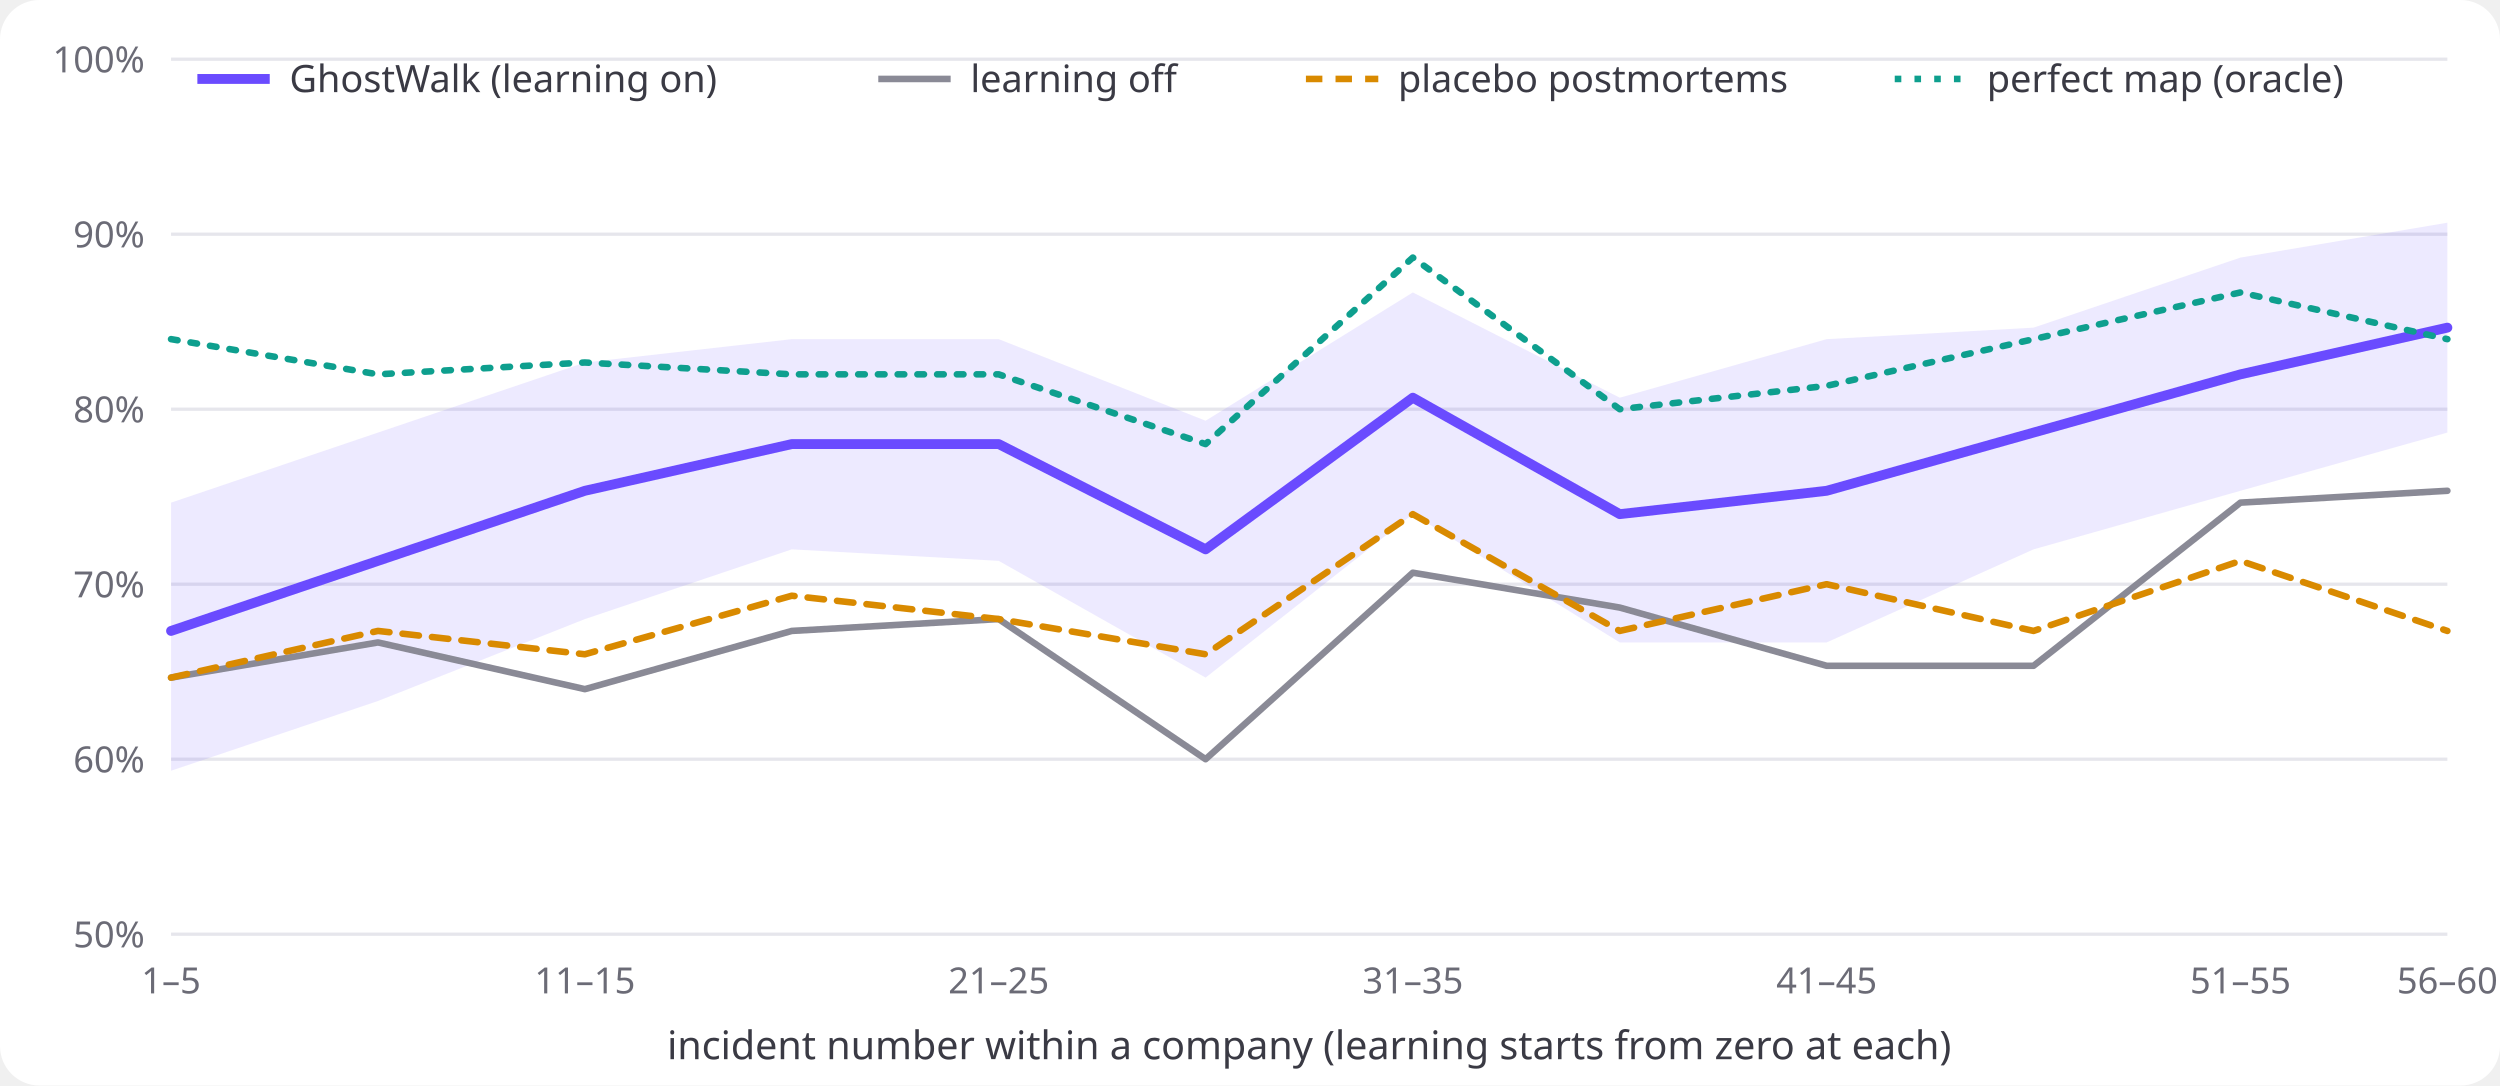
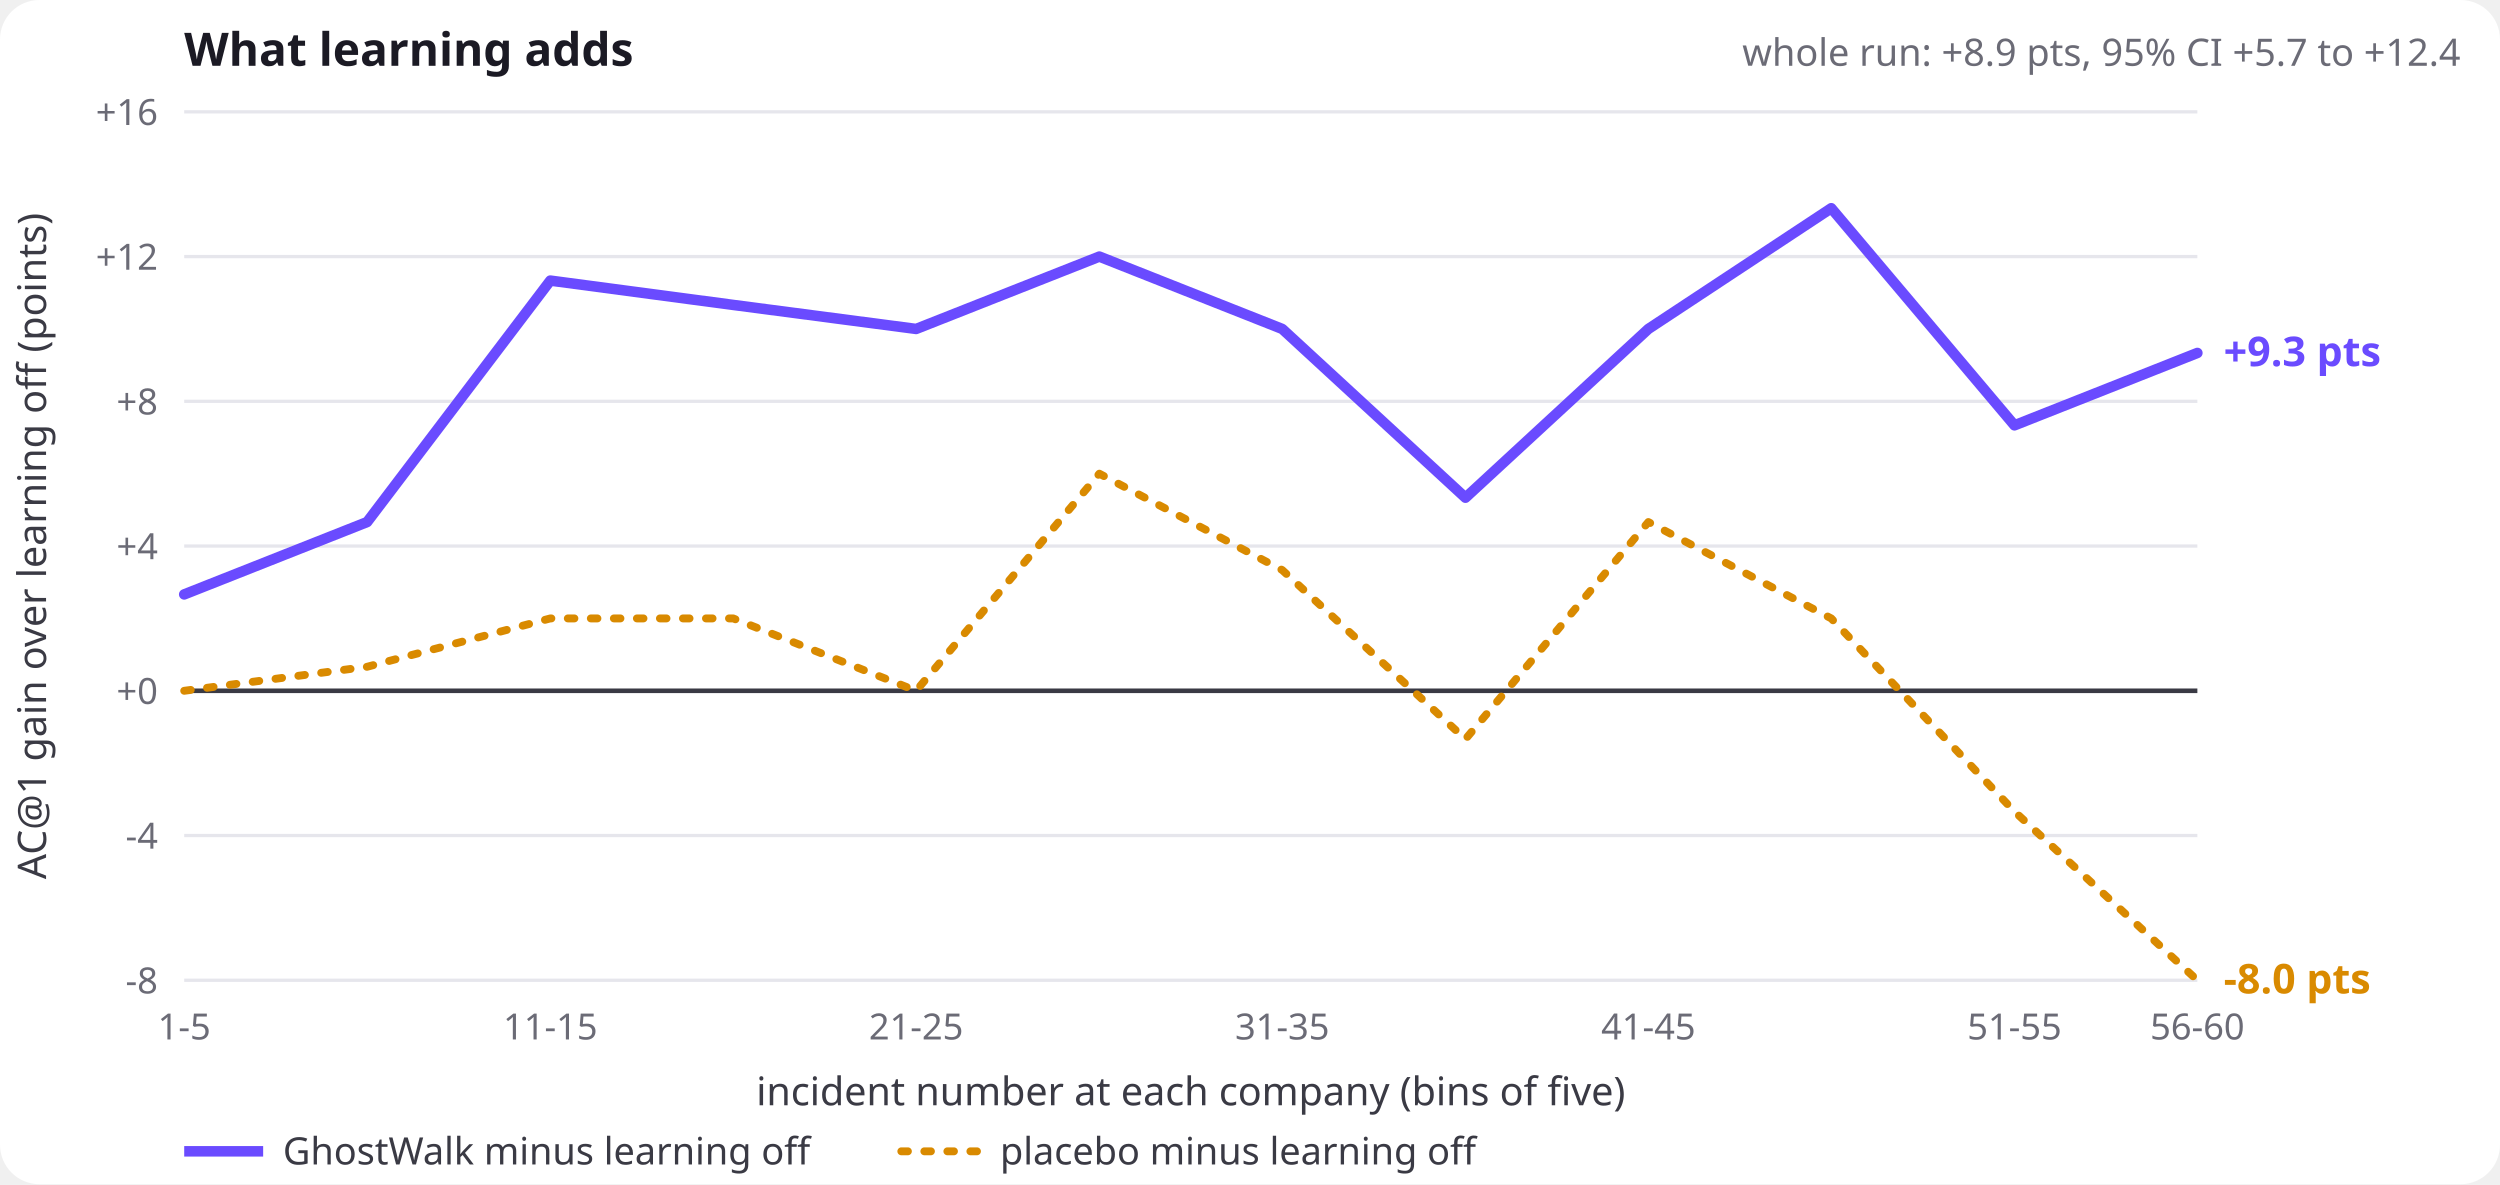
- <svg xmlns="http://www.w3.org/2000/svg" viewBox="0 0 760 330" role="img" aria-label="Top-1 accuracy by incident number: GhostWalk learns, the controls do not" font-family="system-ui, sans-serif">
-   <rect width="760" height="330" rx="12" fill="#ffffff" />
-   <line x1="52" x2="744" y1="284.0" y2="284.0" stroke="#E6E6EC" />
-   <text x="44" y="288.0" text-anchor="end" font-size="11" fill="#6B6B76">50%</text>
-   <line x1="52" x2="744" y1="230.8" y2="230.8" stroke="#E6E6EC" />
-   <text x="44" y="234.8" text-anchor="end" font-size="11" fill="#6B6B76">60%</text>
-   <line x1="52" x2="744" y1="177.6" y2="177.6" stroke="#E6E6EC" />
-   <text x="44" y="181.6" text-anchor="end" font-size="11" fill="#6B6B76">70%</text>
-   <line x1="52" x2="744" y1="124.4" y2="124.4" stroke="#E6E6EC" />
-   <text x="44" y="128.4" text-anchor="end" font-size="11" fill="#6B6B76">80%</text>
-   <line x1="52" x2="744" y1="71.2" y2="71.2" stroke="#E6E6EC" />
-   <text x="44" y="75.2" text-anchor="end" font-size="11" fill="#6B6B76">90%</text>
-   <line x1="52" x2="744" y1="18.0" y2="18.0" stroke="#E6E6EC" />
-   <text x="44" y="22.0" text-anchor="end" font-size="11" fill="#6B6B76">100%</text>
-   <polygon points="52.0,152.8 114.9,131.5 177.8,110.2 240.7,103.1 303.6,103.1 366.5,127.9 429.5,88.9 492.4,120.9 555.3,103.1 618.2,99.6 681.1,78.3 744.0,67.7 744.0,131.5 681.1,149.2 618.2,167.0 555.3,195.3 492.4,195.3 429.5,156.3 366.5,206.0 303.6,170.5 240.7,167.0 177.8,188.2 114.9,213.1 52.0,234.3" fill="#6A4BFF" opacity="0.12" />
-   <path d="M52.0,191.8 L114.9,170.5 L177.8,149.2 L240.7,135.0 L303.6,135.0 L366.5,167.0 L429.5,120.9 L492.4,156.3 L555.3,149.2 L618.2,131.5 L681.1,113.8 L744.0,99.6" fill="none" stroke="#6A4BFF" stroke-width="3.0" stroke-linecap="round" stroke-linejoin="round" />
-   <path d="M52.0,206.0 L114.9,195.3 L177.8,209.5 L240.7,191.8 L303.6,188.2 L366.5,230.8 L429.5,174.1 L492.4,184.7 L555.3,202.4 L618.2,202.4 L681.1,152.8 L744.0,149.2" fill="none" stroke="#8A8A96" stroke-width="2.0" stroke-linecap="round" stroke-linejoin="round" />
-   <path d="M52.0,206.0 L114.9,191.8 L177.8,198.9 L240.7,181.1 L303.6,188.2 L366.5,198.9 L429.5,156.3 L492.4,191.8 L555.3,177.6 L618.2,191.8 L681.1,170.5 L744.0,191.8" fill="none" stroke="#D98A00" stroke-width="2.0" stroke-linecap="round" stroke-linejoin="round" stroke-dasharray="5 4" />
-   <path d="M52.0,103.1 L114.9,113.8 L177.8,110.2 L240.7,113.8 L303.6,113.8 L366.5,135.0 L429.5,78.3 L492.4,124.4 L555.3,117.3 L618.2,103.1 L681.1,88.9 L744.0,103.1" fill="none" stroke="#0E9F8E" stroke-width="2.0" stroke-linecap="round" stroke-linejoin="round" stroke-dasharray="2 4" />
-   <text x="52.0" y="302" text-anchor="middle" font-size="11" fill="#6B6B76">1–5</text>
-   <text x="177.8" y="302" text-anchor="middle" font-size="11" fill="#6B6B76">11–15</text>
-   <text x="303.6" y="302" text-anchor="middle" font-size="11" fill="#6B6B76">21–25</text>
-   <text x="429.5" y="302" text-anchor="middle" font-size="11" fill="#6B6B76">31–35</text>
-   <text x="555.3" y="302" text-anchor="middle" font-size="11" fill="#6B6B76">41–45</text>
-   <text x="681.1" y="302" text-anchor="middle" font-size="11" fill="#6B6B76">51–55</text>
-   <text x="744.0" y="302" text-anchor="middle" font-size="11" fill="#6B6B76">56–60</text>
-   <text x="398" y="322" text-anchor="middle" font-size="12" fill="#3A3A44">incident number within a company (learning starts from zero at each)</text>
-   <line x1="60" x2="82" y1="24" y2="24" stroke="#6A4BFF" stroke-width="3.0" />
-   <text x="88" y="28" font-size="11.5" fill="#3A3A44">GhostWalk (learning on)</text>
-   <line x1="267" x2="289" y1="24" y2="24" stroke="#8A8A96" stroke-width="2.0" />
-   <text x="295" y="28" font-size="11.5" fill="#3A3A44">learning off</text>
-   <line x1="397" x2="419" y1="24" y2="24" stroke="#D98A00" stroke-width="2.0" stroke-dasharray="5 4" />
-   <text x="425" y="28" font-size="11.5" fill="#3A3A44">placebo postmortems</text>
-   <line x1="576" x2="598" y1="24" y2="24" stroke="#0E9F8E" stroke-width="2.0" stroke-dasharray="2 4" />
-   <text x="604" y="28" font-size="11.5" fill="#3A3A44">perfect map (oracle)</text>
+ <svg xmlns="http://www.w3.org/2000/svg" viewBox="0 0 760 360" role="img" aria-label="What learning adds: accuracy gain over learning off by incident number, GhostWalk against placebo postmortems" font-family="system-ui, sans-serif">
+   <rect width="760" height="360" rx="12" fill="#ffffff" />
+   <text x="56" y="20" font-size="14" font-weight="600" fill="#1B1A24">What learning adds</text>
+   <line x1="56" x2="668" y1="298.0" y2="298.0" stroke="#E6E6EC" stroke-width="1" />
+   <text x="48" y="302.0" text-anchor="end" font-size="11" fill="#6B6B76">-8</text>
+   <line x1="56" x2="668" y1="254.0" y2="254.0" stroke="#E6E6EC" stroke-width="1" />
+   <text x="48" y="258.0" text-anchor="end" font-size="11" fill="#6B6B76">-4</text>
+   <line x1="56" x2="668" y1="210.0" y2="210.0" stroke="#3A3A44" stroke-width="1.4" />
+   <text x="48" y="214.0" text-anchor="end" font-size="11" fill="#6B6B76">+0</text>
+   <line x1="56" x2="668" y1="166.0" y2="166.0" stroke="#E6E6EC" stroke-width="1" />
+   <text x="48" y="170.0" text-anchor="end" font-size="11" fill="#6B6B76">+4</text>
+   <line x1="56" x2="668" y1="122.0" y2="122.0" stroke="#E6E6EC" stroke-width="1" />
+   <text x="48" y="126.0" text-anchor="end" font-size="11" fill="#6B6B76">+8</text>
+   <line x1="56" x2="668" y1="78.0" y2="78.0" stroke="#E6E6EC" stroke-width="1" />
+   <text x="48" y="82.0" text-anchor="end" font-size="11" fill="#6B6B76">+12</text>
+   <line x1="56" x2="668" y1="34.0" y2="34.0" stroke="#E6E6EC" stroke-width="1" />
+   <text x="48" y="38.0" text-anchor="end" font-size="11" fill="#6B6B76">+16</text>
+   <text transform="translate(14 166) rotate(-90)" text-anchor="middle" font-size="12" fill="#3A3A44">AC@1 gain over learning off (points)</text>
+   <text x="56.0" y="316" text-anchor="middle" font-size="11" fill="#6B6B76">1-5</text>
+   <text x="167.3" y="316" text-anchor="middle" font-size="11" fill="#6B6B76">11-15</text>
+   <text x="278.5" y="316" text-anchor="middle" font-size="11" fill="#6B6B76">21-25</text>
+   <text x="389.8" y="316" text-anchor="middle" font-size="11" fill="#6B6B76">31-35</text>
+   <text x="501.1" y="316" text-anchor="middle" font-size="11" fill="#6B6B76">41-45</text>
+   <text x="612.4" y="316" text-anchor="middle" font-size="11" fill="#6B6B76">51-55</text>
+   <text x="668.0" y="316" text-anchor="middle" font-size="11" fill="#6B6B76">56-60</text>
+   <text x="362" y="336" text-anchor="middle" font-size="12" fill="#3A3A44">incident number at each company (bins of five)</text>
+   <path d="M56.0,180.7 L111.6,158.7 L167.3,85.3 L222.9,92.7 L278.5,100.0 L334.2,78.0 L389.8,100.0 L445.5,151.3 L501.1,100.0 L556.7,63.3 L612.4,129.3 L668.0,107.3" fill="none" stroke="#6A4BFF" stroke-width="3.2" stroke-linecap="round" stroke-linejoin="round" />
+   <text x="676.0" y="111.3" font-size="12.5" font-weight="600" fill="#6A4BFF">+9.3 pts</text>
+   <path d="M56.0,210.0 L111.6,202.7 L167.3,188.0 L222.9,188.0 L278.5,210.0 L334.2,144.0 L389.8,173.3 L445.5,224.7 L501.1,158.7 L556.7,188.0 L612.4,246.7 L668.0,298.0" fill="none" stroke="#D98A00" stroke-width="2.4" stroke-linecap="round" stroke-linejoin="round" stroke-dasharray="2 5" />
+   <text x="676.0" y="302.0" font-size="12.5" font-weight="600" fill="#D98A00">-8.0 pts</text>
+   <line x1="56" x2="80" y1="350" y2="350" stroke="#6A4BFF" stroke-width="3.2" />
+   <text x="86" y="354" font-size="11.5" fill="#3A3A44">GhostWalk minus learning off</text>
+   <line x1="274" x2="298" y1="350" y2="350" stroke="#D98A00" stroke-width="2.4" stroke-dasharray="2 5" stroke-linecap="round" />
+   <text x="304" y="354" font-size="11.5" fill="#3A3A44">placebo minus learning off</text>
+   <text x="748" y="20" text-anchor="end" font-size="11.5" fill="#6B6B76">whole run: +8.9 pts, 95% CI +5.7 to +12.4</text>
</svg>
